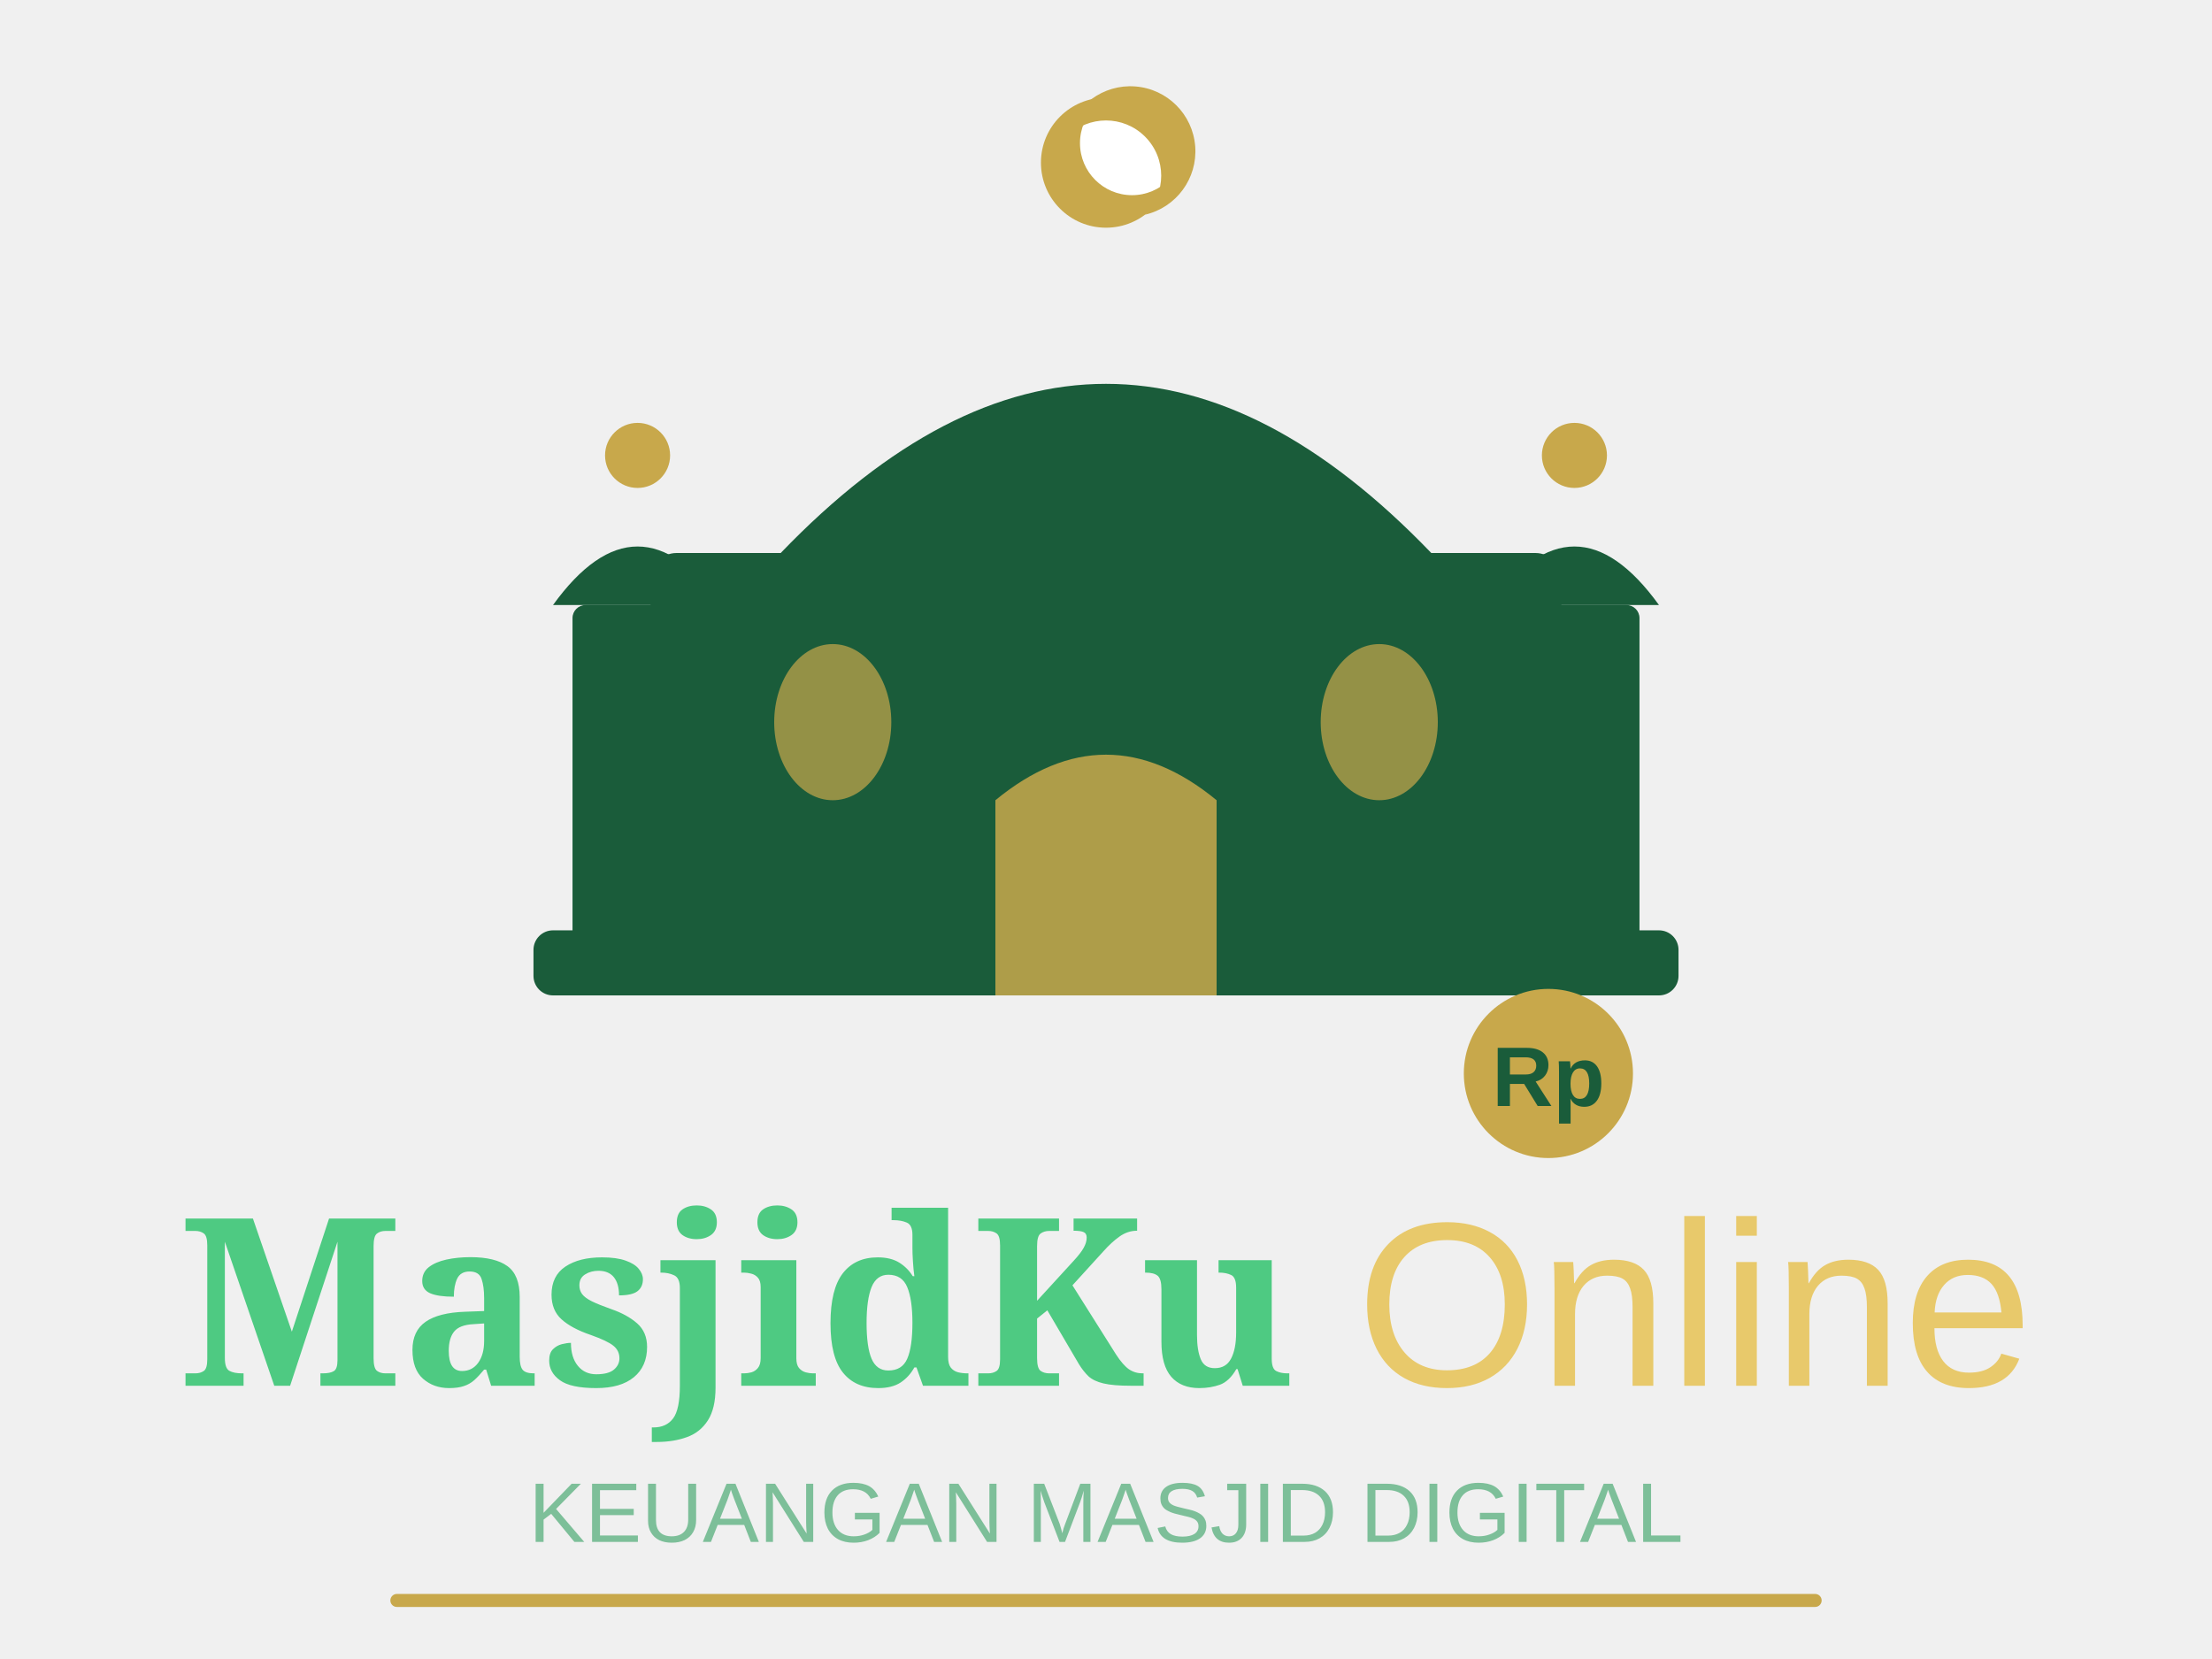
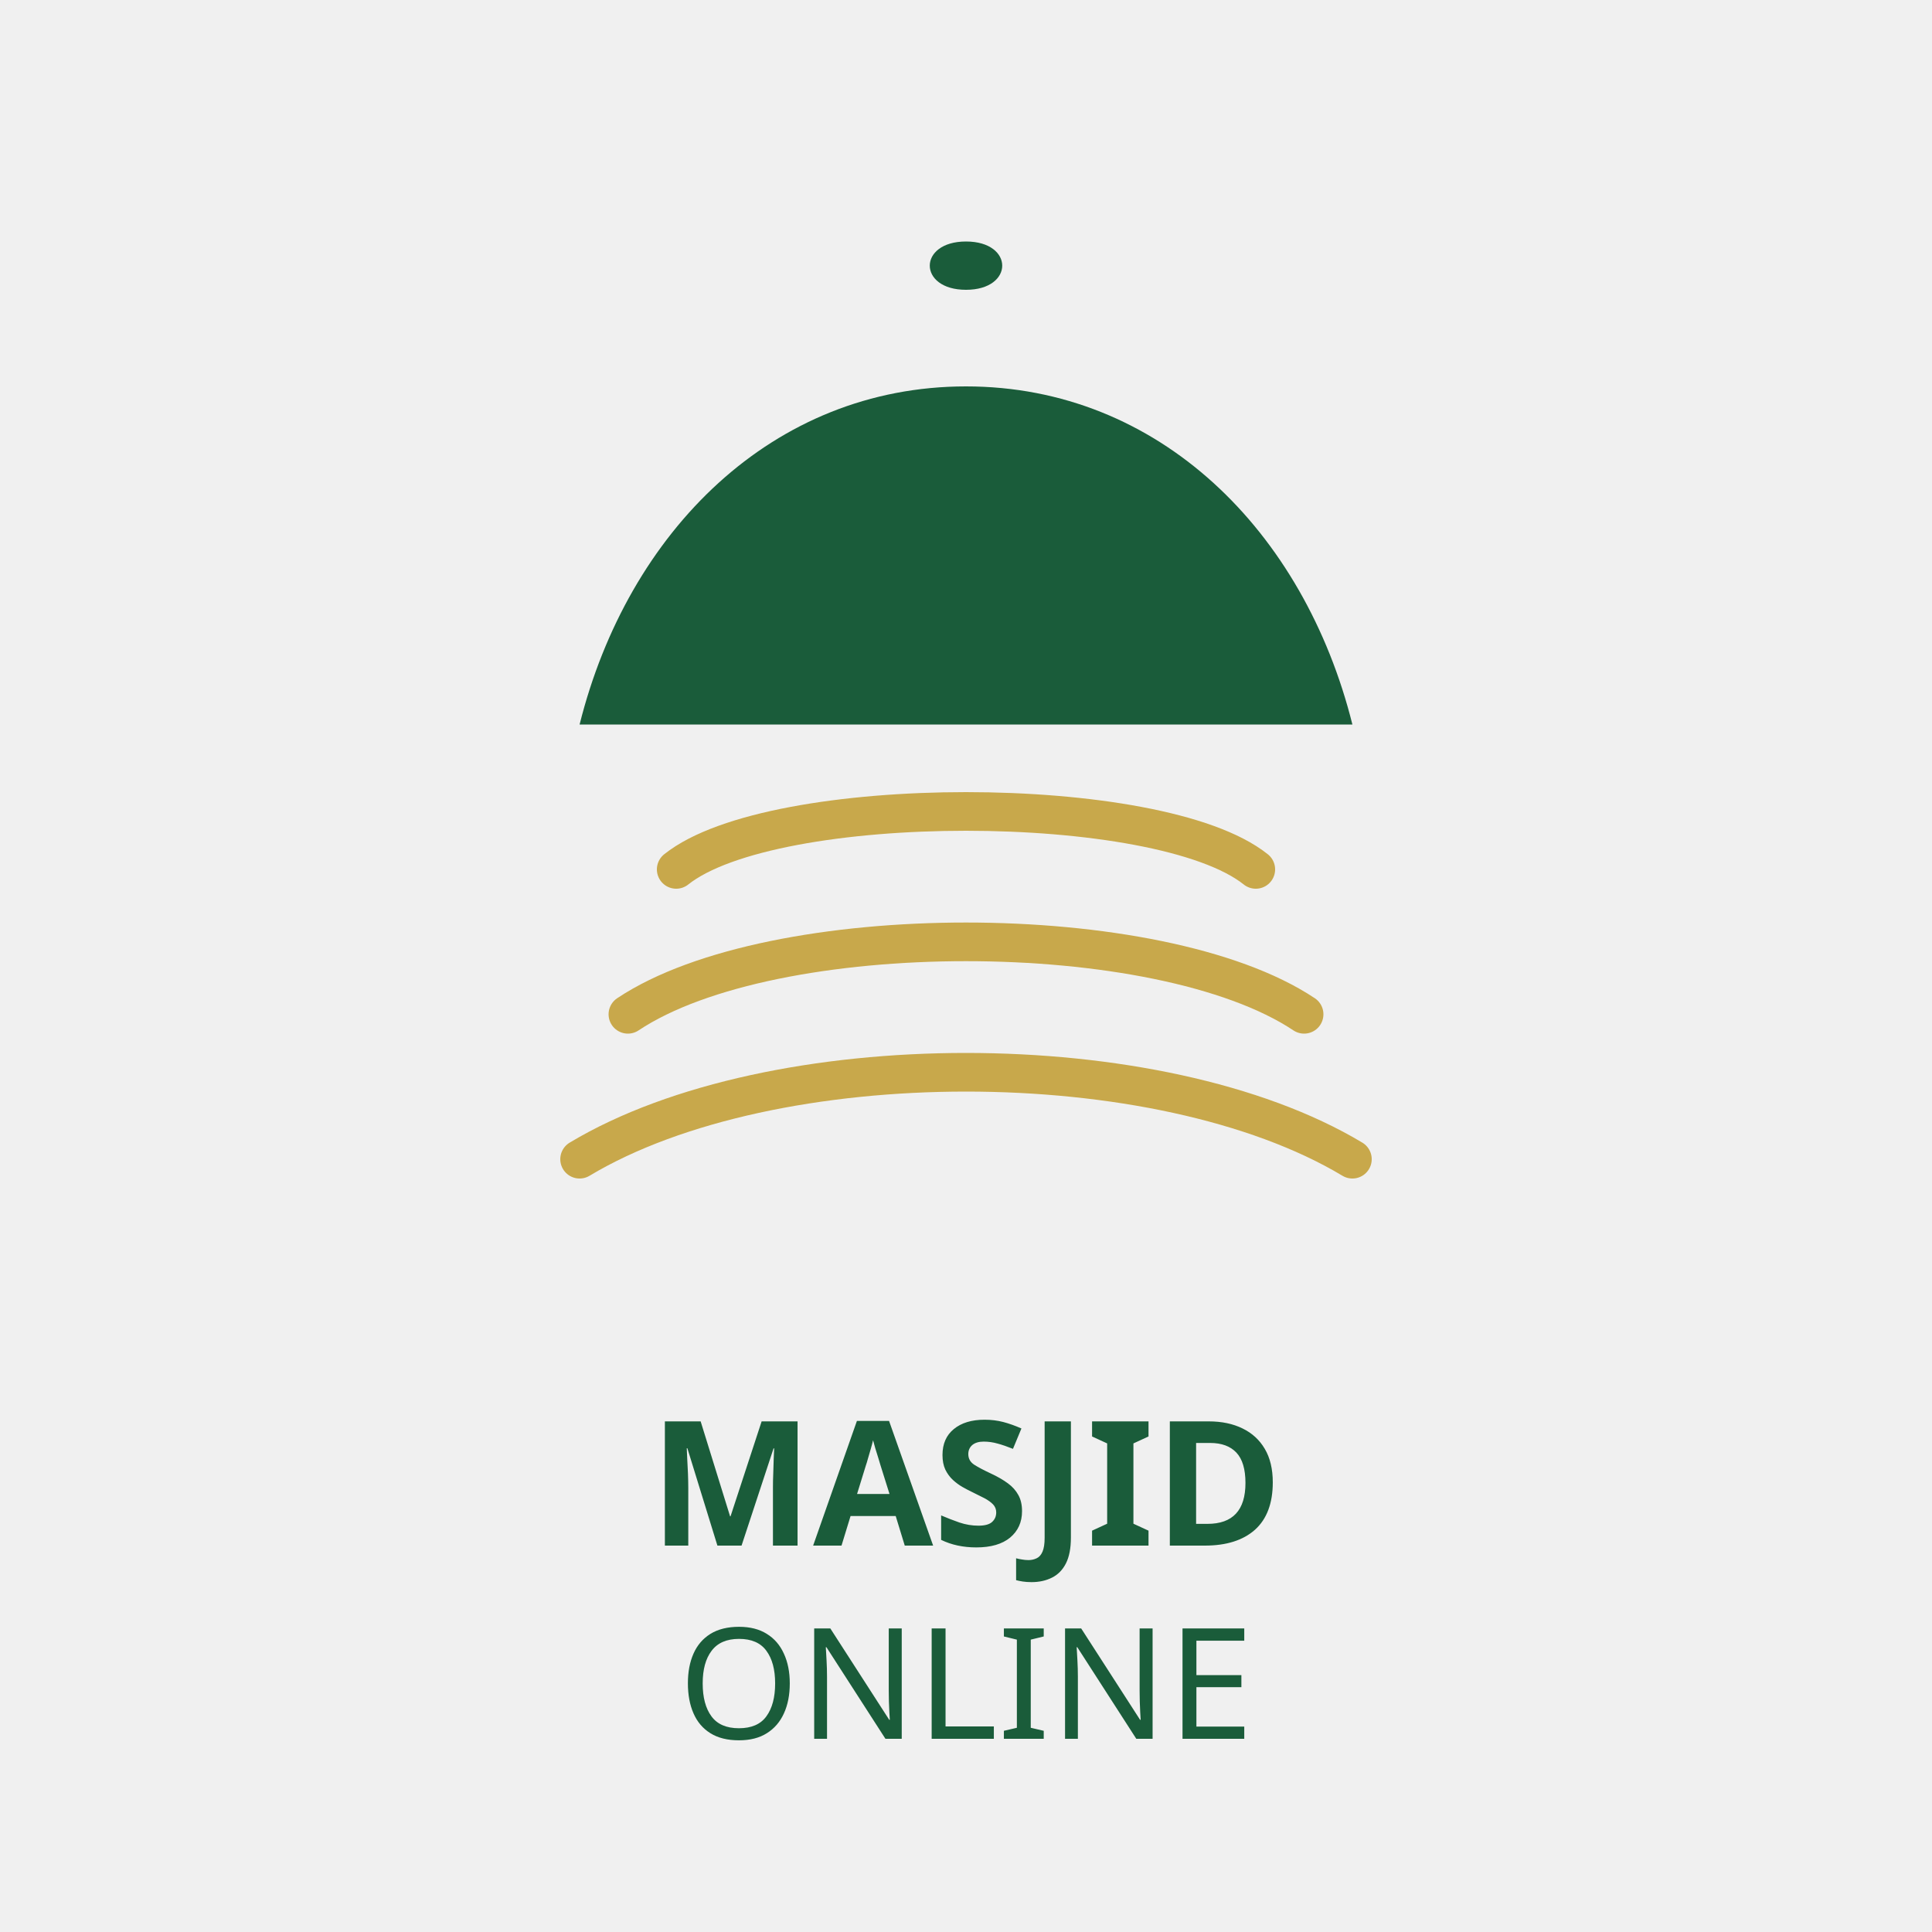
- <svg xmlns="http://www.w3.org/2000/svg" width="100%" viewBox="170 125 340 255" role="img" style="">
-   <defs>
-     
-   </defs>
-   <rect x="252" y="268" width="176" height="10" rx="3" fill="#1a5c3a" style="fill:rgb(26, 92, 58);stroke:none;color:rgb(0, 0, 0);stroke-width:1px;stroke-linecap:butt;stroke-linejoin:miter;opacity:1;font-family:&quot;Anthropic Sans&quot;, -apple-system, &quot;system-ui&quot;, &quot;Segoe UI&quot;, sans-serif;font-size:16px;font-weight:400;text-anchor:start;dominant-baseline:auto" />
-   <rect x="270" y="210" width="140" height="62" rx="4" fill="#1a5c3a" style="fill:rgb(26, 92, 58);stroke:none;color:rgb(0, 0, 0);stroke-width:1px;stroke-linecap:butt;stroke-linejoin:miter;opacity:1;font-family:&quot;Anthropic Sans&quot;, -apple-system, &quot;system-ui&quot;, &quot;Segoe UI&quot;, sans-serif;font-size:16px;font-weight:400;text-anchor:start;dominant-baseline:auto" />
-   <path d="M290 210 Q340 158 390 210 Z" fill="#1a5c3a" style="fill:rgb(26, 92, 58);stroke:none;color:rgb(0, 0, 0);stroke-width:1px;stroke-linecap:butt;stroke-linejoin:miter;opacity:1;font-family:&quot;Anthropic Sans&quot;, -apple-system, &quot;system-ui&quot;, &quot;Segoe UI&quot;, sans-serif;font-size:16px;font-weight:400;text-anchor:start;dominant-baseline:auto" />
-   <circle cx="340" cy="150" r="10" fill="#c8a84b" style="fill:rgb(200, 168, 75);stroke:none;color:rgb(0, 0, 0);stroke-width:1px;stroke-linecap:butt;stroke-linejoin:miter;opacity:1;font-family:&quot;Anthropic Sans&quot;, -apple-system, &quot;system-ui&quot;, &quot;Segoe UI&quot;, sans-serif;font-size:16px;font-weight:400;text-anchor:start;dominant-baseline:auto" />
-   <circle cx="344" cy="147" r="8" fill="white" style="fill:rgb(255, 255, 255);stroke:none;color:rgb(0, 0, 0);stroke-width:1px;stroke-linecap:butt;stroke-linejoin:miter;opacity:1;font-family:&quot;Anthropic Sans&quot;, -apple-system, &quot;system-ui&quot;, &quot;Segoe UI&quot;, sans-serif;font-size:16px;font-weight:400;text-anchor:start;dominant-baseline:auto" />
-   <circle cx="344" cy="147" r="8" fill="#1a5c3a" opacity="0" style="fill:rgb(26, 92, 58);stroke:none;color:rgb(0, 0, 0);stroke-width:1px;stroke-linecap:butt;stroke-linejoin:miter;opacity:0;font-family:&quot;Anthropic Sans&quot;, -apple-system, &quot;system-ui&quot;, &quot;Segoe UI&quot;, sans-serif;font-size:16px;font-weight:400;text-anchor:start;dominant-baseline:auto" />
-   <path d="M334 146 A10 10 0 1 1 346 158 A6 6 0 1 0 334 146 Z" fill="#c8a84b" style="fill:rgb(200, 168, 75);stroke:none;color:rgb(0, 0, 0);stroke-width:1px;stroke-linecap:butt;stroke-linejoin:miter;opacity:1;font-family:&quot;Anthropic Sans&quot;, -apple-system, &quot;system-ui&quot;, &quot;Segoe UI&quot;, sans-serif;font-size:16px;font-weight:400;text-anchor:start;dominant-baseline:auto" />
-   <rect x="258" y="218" width="20" height="52" rx="2" fill="#1a5c3a" style="fill:rgb(26, 92, 58);stroke:none;color:rgb(0, 0, 0);stroke-width:1px;stroke-linecap:butt;stroke-linejoin:miter;opacity:1;font-family:&quot;Anthropic Sans&quot;, -apple-system, &quot;system-ui&quot;, &quot;Segoe UI&quot;, sans-serif;font-size:16px;font-weight:400;text-anchor:start;dominant-baseline:auto" />
-   <path d="M255 218 Q268 200 281 218 Z" fill="#1a5c3a" style="fill:rgb(26, 92, 58);stroke:none;color:rgb(0, 0, 0);stroke-width:1px;stroke-linecap:butt;stroke-linejoin:miter;opacity:1;font-family:&quot;Anthropic Sans&quot;, -apple-system, &quot;system-ui&quot;, &quot;Segoe UI&quot;, sans-serif;font-size:16px;font-weight:400;text-anchor:start;dominant-baseline:auto" />
-   <circle cx="268" cy="195" r="5" fill="#c8a84b" style="fill:rgb(200, 168, 75);stroke:none;color:rgb(0, 0, 0);stroke-width:1px;stroke-linecap:butt;stroke-linejoin:miter;opacity:1;font-family:&quot;Anthropic Sans&quot;, -apple-system, &quot;system-ui&quot;, &quot;Segoe UI&quot;, sans-serif;font-size:16px;font-weight:400;text-anchor:start;dominant-baseline:auto" />
-   <rect x="402" y="218" width="20" height="52" rx="2" fill="#1a5c3a" style="fill:rgb(26, 92, 58);stroke:none;color:rgb(0, 0, 0);stroke-width:1px;stroke-linecap:butt;stroke-linejoin:miter;opacity:1;font-family:&quot;Anthropic Sans&quot;, -apple-system, &quot;system-ui&quot;, &quot;Segoe UI&quot;, sans-serif;font-size:16px;font-weight:400;text-anchor:start;dominant-baseline:auto" />
-   <path d="M399 218 Q412 200 425 218 Z" fill="#1a5c3a" style="fill:rgb(26, 92, 58);stroke:none;color:rgb(0, 0, 0);stroke-width:1px;stroke-linecap:butt;stroke-linejoin:miter;opacity:1;font-family:&quot;Anthropic Sans&quot;, -apple-system, &quot;system-ui&quot;, &quot;Segoe UI&quot;, sans-serif;font-size:16px;font-weight:400;text-anchor:start;dominant-baseline:auto" />
-   <circle cx="412" cy="195" r="5" fill="#c8a84b" style="fill:rgb(200, 168, 75);stroke:none;color:rgb(0, 0, 0);stroke-width:1px;stroke-linecap:butt;stroke-linejoin:miter;opacity:1;font-family:&quot;Anthropic Sans&quot;, -apple-system, &quot;system-ui&quot;, &quot;Segoe UI&quot;, sans-serif;font-size:16px;font-weight:400;text-anchor:start;dominant-baseline:auto" />
-   <path d="M323 278 L323 248 Q340 234 357 248 L357 278 Z" fill="#c8a84b" opacity="0.85" style="fill:rgb(200, 168, 75);stroke:none;color:rgb(0, 0, 0);stroke-width:1px;stroke-linecap:butt;stroke-linejoin:miter;opacity:0.85;font-family:&quot;Anthropic Sans&quot;, -apple-system, &quot;system-ui&quot;, &quot;Segoe UI&quot;, sans-serif;font-size:16px;font-weight:400;text-anchor:start;dominant-baseline:auto" />
-   <ellipse cx="298" cy="236" rx="9" ry="12" fill="#c8a84b" opacity="0.7" style="fill:rgb(200, 168, 75);stroke:none;color:rgb(0, 0, 0);stroke-width:1px;stroke-linecap:butt;stroke-linejoin:miter;opacity:0.7;font-family:&quot;Anthropic Sans&quot;, -apple-system, &quot;system-ui&quot;, &quot;Segoe UI&quot;, sans-serif;font-size:16px;font-weight:400;text-anchor:start;dominant-baseline:auto" />
-   <ellipse cx="382" cy="236" rx="9" ry="12" fill="#c8a84b" opacity="0.7" style="fill:rgb(200, 168, 75);stroke:none;color:rgb(0, 0, 0);stroke-width:1px;stroke-linecap:butt;stroke-linejoin:miter;opacity:0.7;font-family:&quot;Anthropic Sans&quot;, -apple-system, &quot;system-ui&quot;, &quot;Segoe UI&quot;, sans-serif;font-size:16px;font-weight:400;text-anchor:start;dominant-baseline:auto" />
-   <circle cx="408" cy="290" r="13" fill="#c8a84b" style="fill:rgb(200, 168, 75);stroke:none;color:rgb(0, 0, 0);stroke-width:1px;stroke-linecap:butt;stroke-linejoin:miter;opacity:1;font-family:&quot;Anthropic Sans&quot;, -apple-system, &quot;system-ui&quot;, &quot;Segoe UI&quot;, sans-serif;font-size:16px;font-weight:400;text-anchor:start;dominant-baseline:auto" />
-   <text x="408" y="295" text-anchor="middle" font-family="Arial" font-size="13" font-weight="700" fill="#1a5c3a" style="fill:rgb(26, 92, 58);stroke:none;color:rgb(0, 0, 0);stroke-width:1px;stroke-linecap:butt;stroke-linejoin:miter;opacity:1;font-family:Arial;font-size:13px;font-weight:700;text-anchor:middle;dominant-baseline:auto">Rp</text>
-   <text x="340" y="338" text-anchor="middle" style="fill:rgb(78, 202, 130);stroke:none;color:rgb(0, 0, 0);stroke-width:1px;stroke-linecap:butt;stroke-linejoin:miter;opacity:1;font-family:Georgia, serif;font-size:36px;font-weight:700;text-anchor:middle;dominant-baseline:auto">MasjidKu <tspan style="fill:rgb(232, 201, 107);stroke:none;color:rgb(0, 0, 0);stroke-width:1px;stroke-linecap:butt;stroke-linejoin:miter;opacity:1;font-family:Arial, sans-serif;font-size:36px;font-weight:300;text-anchor:middle;dominant-baseline:auto">Online</tspan>
-   </text>
-   <text x="340" y="362" text-anchor="middle" style="fill:rgb(125, 191, 153);stroke:none;color:rgb(0, 0, 0);stroke-width:1px;stroke-linecap:butt;stroke-linejoin:miter;opacity:1;font-family:Arial, sans-serif;font-size:13px;font-weight:400;text-anchor:middle;dominant-baseline:auto">KEUANGAN MASJID DIGITAL</text>
-   <rect x="230" y="370" width="220" height="2" rx="1" fill="#c8a84b" style="fill:rgb(200, 168, 75);stroke:none;color:rgb(0, 0, 0);stroke-width:1px;stroke-linecap:butt;stroke-linejoin:miter;opacity:1;font-family:&quot;Anthropic Sans&quot;, -apple-system, &quot;system-ui&quot;, &quot;Segoe UI&quot;, sans-serif;font-size:16px;font-weight:400;text-anchor:start;dominant-baseline:auto" />
+ <svg xmlns="http://www.w3.org/2000/svg" width="200" height="200" viewBox="0 0 200 200">
+   <path d="M100 40C80 40 65 55 60 75H140C135 55 120 40 100 40ZM100 30C105 30 105 25 100 25C95 25 95 30 100 30Z" fill=" #1A5C3A" />
+   <path d="M70 90C80 82 120 82 130 90" fill="none" stroke=" #C8A84B" stroke-width="4" stroke-linecap="round" />
+   <path d="M65 105C80 95 120 95 135 105" fill="none" stroke=" #C8A84B" stroke-width="4" stroke-linecap="round" />
+   <path d="M60 120C80 108 120 108 140 120" fill="none" stroke=" #C8A84B" stroke-width="4" stroke-linecap="round" />
+   <text x="100" y="160" font-family="sans-serif" font-weight="600" font-size="18" text-anchor="middle" fill=" #1A5C3A">MASJID</text>
+   <text x="100" y="180" font-family="sans-serif" font-weight="400" font-size="16" text-anchor="middle" fill=" #1A5C3A">ONLINE</text>
</svg>
